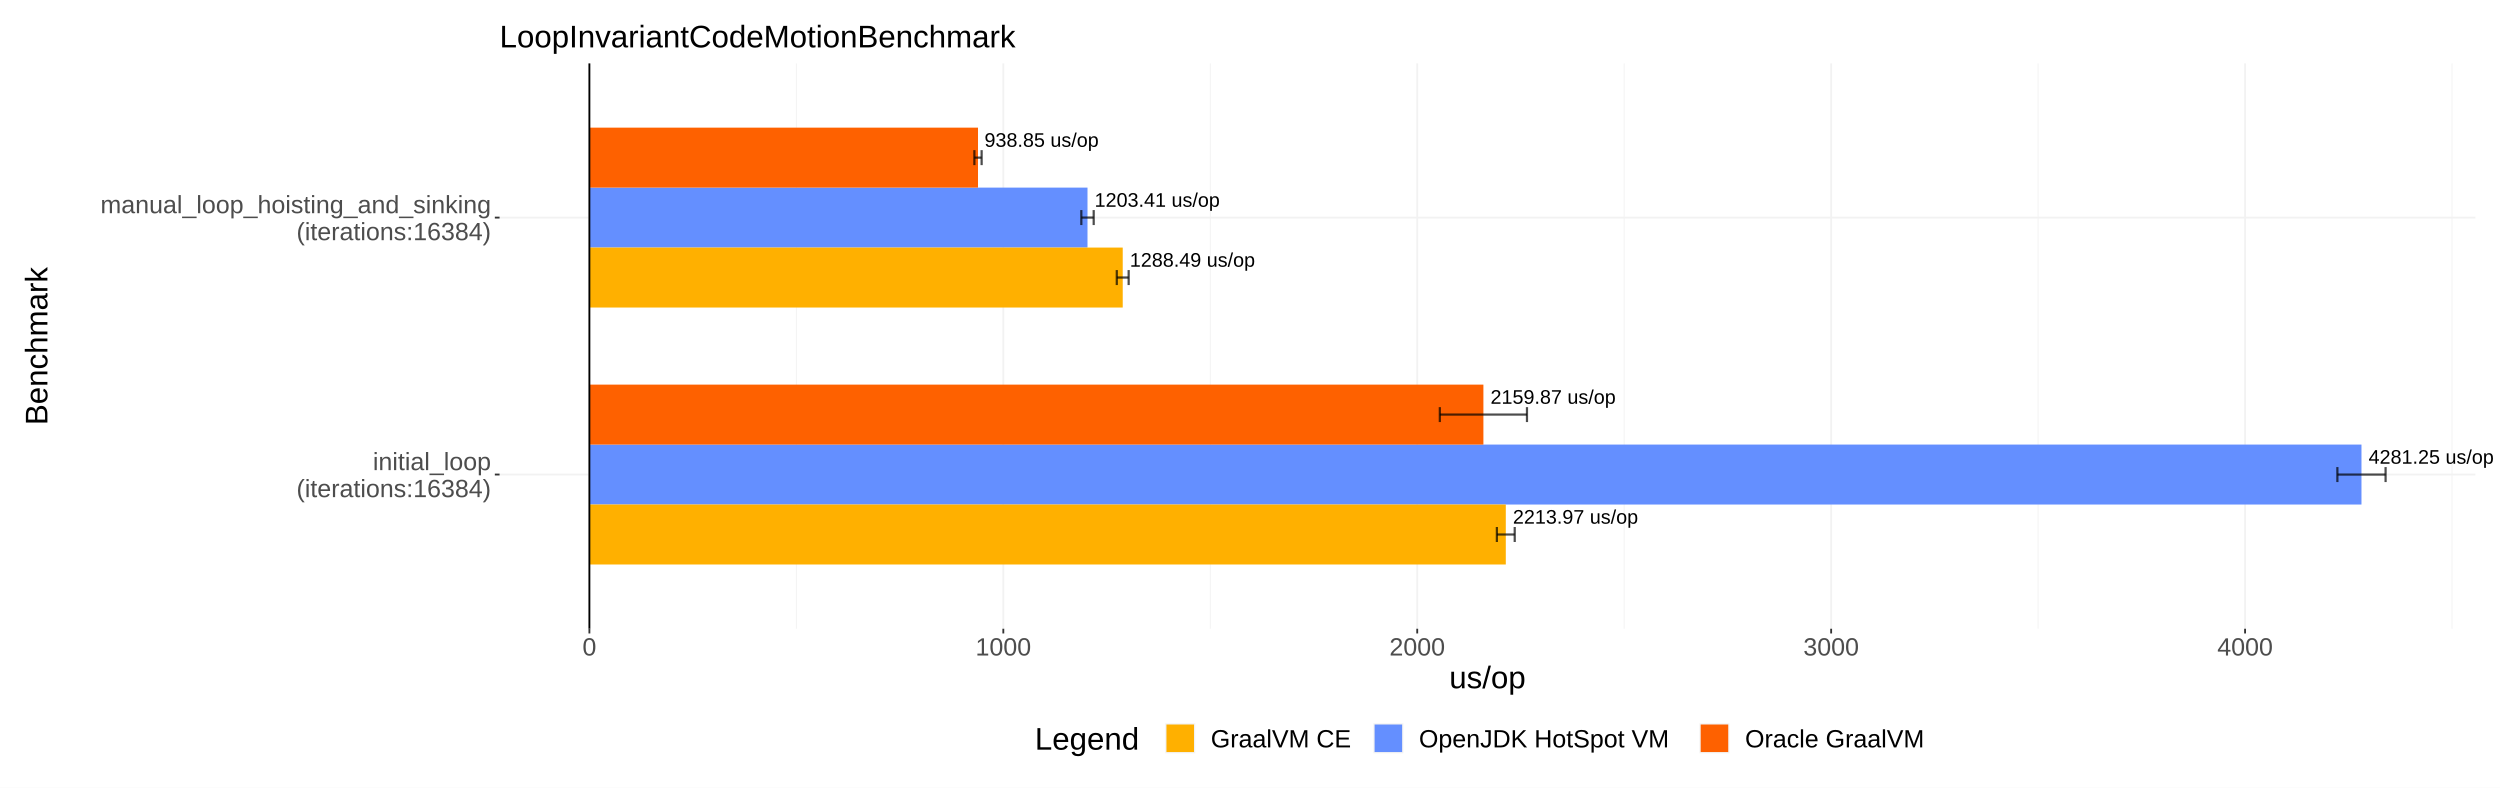
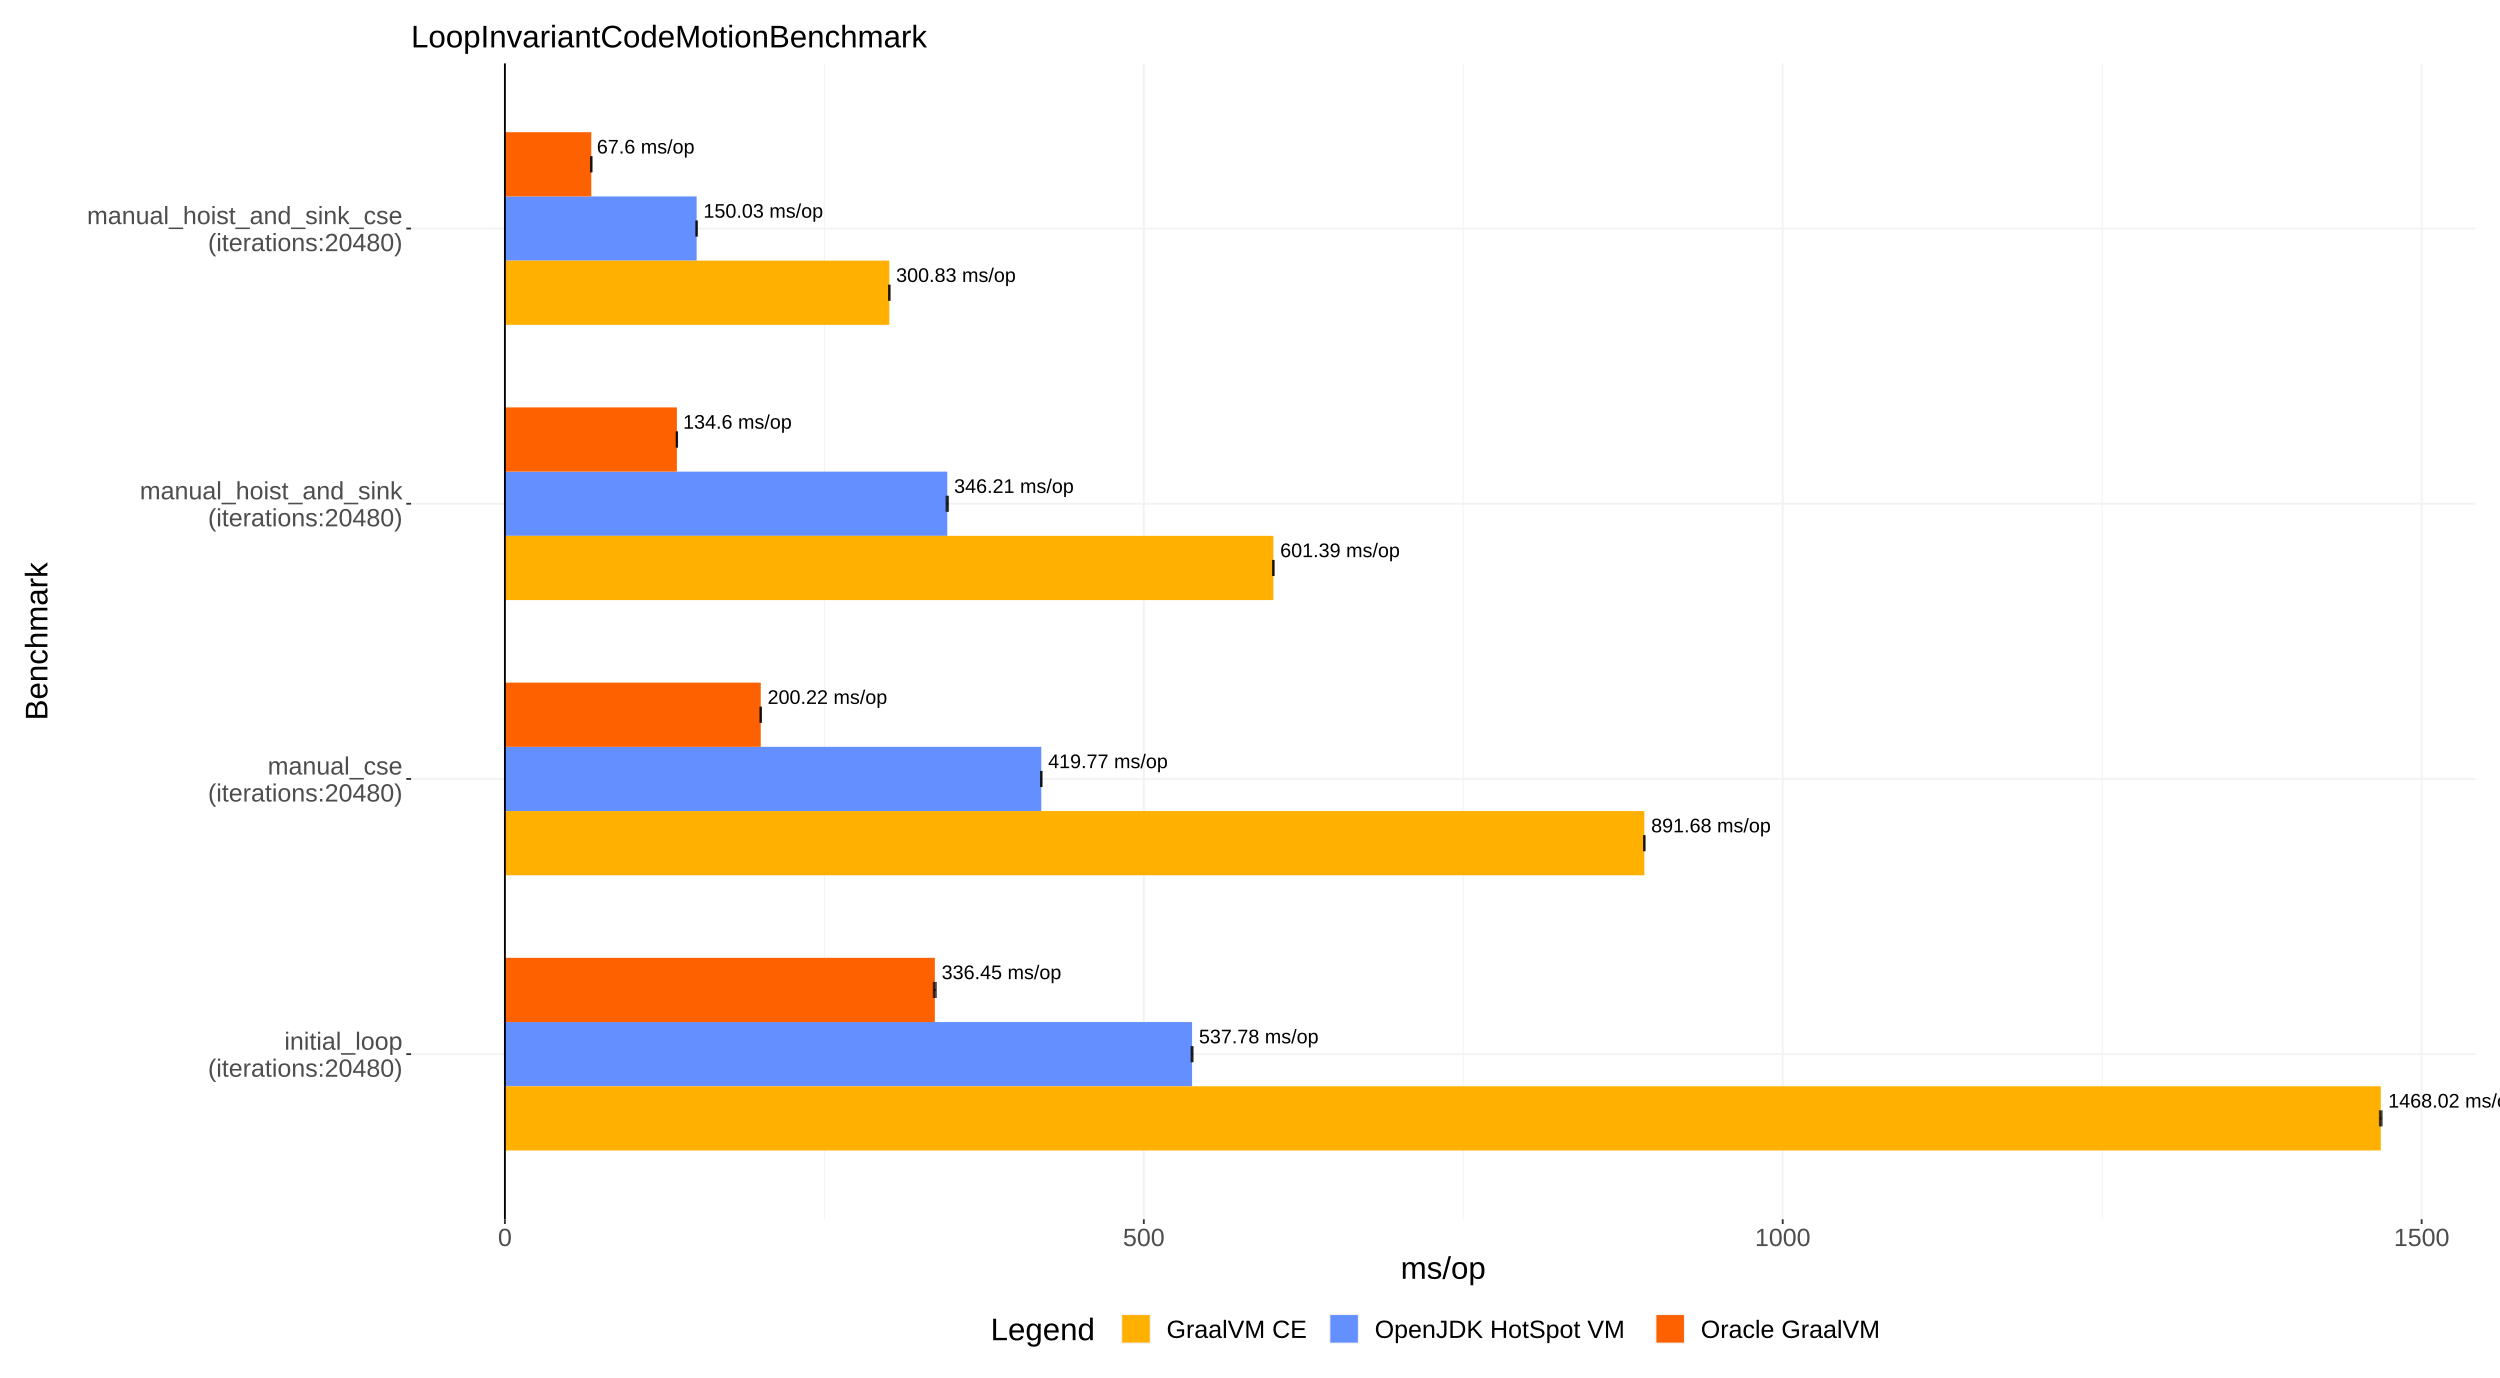
- <svg xmlns="http://www.w3.org/2000/svg" class="svglite" width="1440.00pt" height="453.54pt" viewBox="0 0 1440.00 453.54">
+ <svg xmlns="http://www.w3.org/2000/svg" class="svglite" width="1440.00pt" height="793.70pt" viewBox="0 0 1440.00 793.70">
  <defs>
    <style type="text/css">
    .svglite line, .svglite polyline, .svglite polygon, .svglite path, .svglite rect, .svglite circle {
      fill: none;
      stroke: #000000;
      stroke-linecap: round;
      stroke-linejoin: round;
      stroke-miterlimit: 10.00;
    }
    .svglite text {
      white-space: pre;
    }
  </style>
  </defs>
  <rect width="100%" height="100%" style="stroke: none; fill: #FFFFFF;" />
  <defs>
-     <clipPath id="cpMC4wMHwxNDQwLjAwfDAuMDB8NDUzLjU0">
-       <rect x="0.00" y="0.00" width="1440.00" height="453.54" />
+     <clipPath id="cpMC4wMHwxNDQwLjAwfDAuMDB8NzkzLjcw">
+       <rect x="0.00" y="0.00" width="1440.00" height="793.70" />
    </clipPath>
  </defs>
-   <g clip-path="url(#cpMC4wMHwxNDQwLjAwfDAuMDB8NDUzLjU0)">
-     <rect x="-0" y="0.00" width="1440.00" height="453.54" style="stroke-width: 1.07; stroke: #FFFFFF; fill: #FFFFFF;" />
-     <rect x="287.76" y="36.52" width="1138.06" height="325.62" style="stroke-width: 1.07; stroke: none;" />
-     <polyline points="458.70,362.15 458.70,36.52 " style="stroke-width: 0.53; stroke: #F2F2F2; stroke-linecap: butt;" />
-     <polyline points="697.12,362.15 697.12,36.52 " style="stroke-width: 0.53; stroke: #F2F2F2; stroke-linecap: butt;" />
-     <polyline points="935.53,362.15 935.53,36.52 " style="stroke-width: 0.53; stroke: #F2F2F2; stroke-linecap: butt;" />
-     <polyline points="1173.95,362.15 1173.95,36.52 " style="stroke-width: 0.53; stroke: #F2F2F2; stroke-linecap: butt;" />
-     <polyline points="1412.36,362.15 1412.36,36.52 " style="stroke-width: 0.53; stroke: #F2F2F2; stroke-linecap: butt;" />
-     <polyline points="287.76,273.34 1425.83,273.34 " style="stroke-width: 1.07; stroke: #F2F2F2; stroke-linecap: butt;" />
-     <polyline points="287.76,125.33 1425.83,125.33 " style="stroke-width: 1.07; stroke: #F2F2F2; stroke-linecap: butt;" />
-     <polyline points="339.49,362.15 339.49,36.52 " style="stroke-width: 1.07; stroke: #F2F2F2; stroke-linecap: butt;" />
-     <polyline points="577.91,362.15 577.91,36.52 " style="stroke-width: 1.07; stroke: #F2F2F2; stroke-linecap: butt;" />
-     <polyline points="816.32,362.15 816.32,36.52 " style="stroke-width: 1.07; stroke: #F2F2F2; stroke-linecap: butt;" />
-     <polyline points="1054.74,362.15 1054.74,36.52 " style="stroke-width: 1.07; stroke: #F2F2F2; stroke-linecap: butt;" />
-     <polyline points="1293.16,362.15 1293.16,36.52 " style="stroke-width: 1.07; stroke: #F2F2F2; stroke-linecap: butt;" />
-     <rect x="339.49" y="256.07" width="1020.72" height="34.54" style="stroke-width: 1.07; stroke: none; stroke-linecap: butt; stroke-linejoin: miter; fill: #648FFF;" />
-     <rect x="339.49" y="290.61" width="527.85" height="34.54" style="stroke-width: 1.07; stroke: none; stroke-linecap: butt; stroke-linejoin: miter; fill: #FFB000;" />
-     <rect x="339.49" y="221.54" width="514.95" height="34.54" style="stroke-width: 1.07; stroke: none; stroke-linecap: butt; stroke-linejoin: miter; fill: #FE6100;" />
-     <rect x="339.49" y="108.06" width="286.91" height="34.54" style="stroke-width: 1.07; stroke: none; stroke-linecap: butt; stroke-linejoin: miter; fill: #648FFF;" />
-     <rect x="339.49" y="142.60" width="307.20" height="34.54" style="stroke-width: 1.07; stroke: none; stroke-linecap: butt; stroke-linejoin: miter; fill: #FFB000;" />
-     <rect x="339.49" y="73.52" width="223.84" height="34.54" style="stroke-width: 1.07; stroke: none; stroke-linecap: butt; stroke-linejoin: miter; fill: #FE6100;" />
-     <text x="1364.30" y="267.12" style="font-size: 11.38px; font-family: &quot;Liberation Sans&quot;;" textLength="81.79px" lengthAdjust="spacingAndGlyphs">4281.25 us/op</text>
-     <text x="871.43" y="301.65" style="font-size: 11.38px; font-family: &quot;Liberation Sans&quot;;" textLength="81.79px" lengthAdjust="spacingAndGlyphs">2213.97 us/op</text>
-     <text x="858.53" y="232.58" style="font-size: 11.38px; font-family: &quot;Liberation Sans&quot;;" textLength="81.79px" lengthAdjust="spacingAndGlyphs">2159.87 us/op</text>
-     <text x="630.49" y="119.11" style="font-size: 11.38px; font-family: &quot;Liberation Sans&quot;;" textLength="81.79px" lengthAdjust="spacingAndGlyphs">1203.41 us/op</text>
-     <text x="650.78" y="153.64" style="font-size: 11.38px; font-family: &quot;Liberation Sans&quot;;" textLength="81.79px" lengthAdjust="spacingAndGlyphs">1288.49 us/op</text>
-     <text x="567.06" y="84.57" style="font-size: 11.38px; font-family: &quot;Liberation Sans&quot;;" textLength="74.56px" lengthAdjust="spacingAndGlyphs">938.85 us/op</text>
-     <polyline points="1374.10,277.66 1374.10,269.02 " style="stroke-width: 1.28; stroke: #000000; stroke-opacity: 0.70; stroke-linecap: butt;" />
-     <polyline points="1374.10,273.34 1346.33,273.34 " style="stroke-width: 1.28; stroke: #000000; stroke-opacity: 0.70; stroke-linecap: butt;" />
-     <polyline points="1346.33,277.66 1346.33,269.02 " style="stroke-width: 1.28; stroke: #000000; stroke-opacity: 0.70; stroke-linecap: butt;" />
-     <polyline points="872.48,312.19 872.48,303.56 " style="stroke-width: 1.28; stroke: #000000; stroke-opacity: 0.70; stroke-linecap: butt;" />
-     <polyline points="872.48,307.88 862.20,307.88 " style="stroke-width: 1.28; stroke: #000000; stroke-opacity: 0.70; stroke-linecap: butt;" />
-     <polyline points="862.20,312.19 862.20,303.56 " style="stroke-width: 1.28; stroke: #000000; stroke-opacity: 0.70; stroke-linecap: butt;" />
-     <polyline points="879.54,243.12 879.54,234.49 " style="stroke-width: 1.28; stroke: #000000; stroke-opacity: 0.70; stroke-linecap: butt;" />
-     <polyline points="879.54,238.80 829.34,238.80 " style="stroke-width: 1.28; stroke: #000000; stroke-opacity: 0.70; stroke-linecap: butt;" />
-     <polyline points="829.34,243.12 829.34,234.49 " style="stroke-width: 1.28; stroke: #000000; stroke-opacity: 0.70; stroke-linecap: butt;" />
-     <polyline points="629.97,129.65 629.97,121.01 " style="stroke-width: 1.28; stroke: #000000; stroke-opacity: 0.70; stroke-linecap: butt;" />
-     <polyline points="629.97,125.33 622.84,125.33 " style="stroke-width: 1.28; stroke: #000000; stroke-opacity: 0.70; stroke-linecap: butt;" />
-     <polyline points="622.84,129.65 622.84,121.01 " style="stroke-width: 1.28; stroke: #000000; stroke-opacity: 0.70; stroke-linecap: butt;" />
-     <polyline points="650.11,164.18 650.11,155.55 " style="stroke-width: 1.28; stroke: #000000; stroke-opacity: 0.70; stroke-linecap: butt;" />
-     <polyline points="650.11,159.86 643.27,159.86 " style="stroke-width: 1.28; stroke: #000000; stroke-opacity: 0.70; stroke-linecap: butt;" />
-     <polyline points="643.27,164.18 643.27,155.55 " style="stroke-width: 1.28; stroke: #000000; stroke-opacity: 0.70; stroke-linecap: butt;" />
-     <polyline points="565.42,95.11 565.42,86.48 " style="stroke-width: 1.28; stroke: #000000; stroke-opacity: 0.70; stroke-linecap: butt;" />
-     <polyline points="565.42,90.79 561.24,90.79 " style="stroke-width: 1.28; stroke: #000000; stroke-opacity: 0.70; stroke-linecap: butt;" />
-     <polyline points="561.24,95.11 561.24,86.48 " style="stroke-width: 1.28; stroke: #000000; stroke-opacity: 0.70; stroke-linecap: butt;" />
-     <line x1="339.49" y1="362.15" x2="339.49" y2="36.52" style="stroke-width: 1.07; stroke-linecap: butt;" />
-     <text x="282.83" y="270.81" text-anchor="end" style="font-size: 14.40px;fill: #4D4D4D; font-family: &quot;Liberation Sans&quot;;" textLength="77.52px" lengthAdjust="spacingAndGlyphs">initial_loop</text>
-     <text x="282.83" y="286.36" text-anchor="end" style="font-size: 14.40px;fill: #4D4D4D; font-family: &quot;Liberation Sans&quot;;" textLength="130.17px" lengthAdjust="spacingAndGlyphs">(iterations:16384)</text>
-     <text x="282.83" y="122.80" text-anchor="end" style="font-size: 14.40px;fill: #4D4D4D; font-family: &quot;Liberation Sans&quot;;" textLength="249.05px" lengthAdjust="spacingAndGlyphs">manual_loop_hoisting_and_sinking</text>
-     <text x="282.83" y="138.35" text-anchor="end" style="font-size: 14.40px;fill: #4D4D4D; font-family: &quot;Liberation Sans&quot;;" textLength="130.17px" lengthAdjust="spacingAndGlyphs">(iterations:16384)</text>
-     <polyline points="285.02,273.34 287.76,273.34 " style="stroke-width: 1.07; stroke: #333333; stroke-linecap: butt;" />
-     <polyline points="285.02,125.33 287.76,125.33 " style="stroke-width: 1.07; stroke: #333333; stroke-linecap: butt;" />
-     <polyline points="339.49,364.89 339.49,362.15 " style="stroke-width: 1.07; stroke: #333333; stroke-linecap: butt;" />
-     <polyline points="577.91,364.89 577.91,362.15 " style="stroke-width: 1.07; stroke: #333333; stroke-linecap: butt;" />
-     <polyline points="816.32,364.89 816.32,362.15 " style="stroke-width: 1.07; stroke: #333333; stroke-linecap: butt;" />
-     <polyline points="1054.74,364.89 1054.74,362.15 " style="stroke-width: 1.07; stroke: #333333; stroke-linecap: butt;" />
-     <polyline points="1293.16,364.89 1293.16,362.15 " style="stroke-width: 1.07; stroke: #333333; stroke-linecap: butt;" />
-     <text x="339.49" y="377.57" text-anchor="middle" style="font-size: 14.40px;fill: #4D4D4D; font-family: &quot;Liberation Sans&quot;;" textLength="9.16px" lengthAdjust="spacingAndGlyphs">0</text>
-     <text x="577.91" y="377.57" text-anchor="middle" style="font-size: 14.40px;fill: #4D4D4D; font-family: &quot;Liberation Sans&quot;;" textLength="36.63px" lengthAdjust="spacingAndGlyphs">1000</text>
-     <text x="816.32" y="377.57" text-anchor="middle" style="font-size: 14.40px;fill: #4D4D4D; font-family: &quot;Liberation Sans&quot;;" textLength="36.63px" lengthAdjust="spacingAndGlyphs">2000</text>
-     <text x="1054.74" y="377.57" text-anchor="middle" style="font-size: 14.40px;fill: #4D4D4D; font-family: &quot;Liberation Sans&quot;;" textLength="36.63px" lengthAdjust="spacingAndGlyphs">3000</text>
-     <text x="1293.16" y="377.57" text-anchor="middle" style="font-size: 14.40px;fill: #4D4D4D; font-family: &quot;Liberation Sans&quot;;" textLength="36.63px" lengthAdjust="spacingAndGlyphs">4000</text>
-     <text x="856.79" y="396.43" text-anchor="middle" style="font-size: 18.00px; font-family: &quot;Liberation Sans&quot;;" textLength="49.28px" lengthAdjust="spacingAndGlyphs">us/op</text>
-     <text transform="translate(27.30,199.33) rotate(-90)" text-anchor="middle" style="font-size: 18.00px; font-family: &quot;Liberation Sans&quot;;" textLength="102.52px" lengthAdjust="spacingAndGlyphs">Benchmark</text>
-     <rect x="590.60" y="411.13" width="532.38" height="28.24" style="stroke-width: 1.07; stroke: none; fill: #FFFFFF;" />
-     <text x="596.08" y="431.81" style="font-size: 18.00px; font-family: &quot;Liberation Sans&quot;;" textLength="66.12px" lengthAdjust="spacingAndGlyphs">Legend</text>
-     <rect x="671.17" y="416.61" width="17.28" height="17.28" style="stroke-width: 1.07; stroke: none; fill: #F2F2F2;" />
-     <rect x="671.88" y="417.32" width="15.86" height="15.86" style="stroke-width: 1.07; stroke: none; stroke-linecap: butt; stroke-linejoin: miter; fill: #FFB000;" />
-     <rect x="791.07" y="416.61" width="17.28" height="17.28" style="stroke-width: 1.07; stroke: none; fill: #F2F2F2;" />
-     <rect x="791.77" y="417.32" width="15.86" height="15.86" style="stroke-width: 1.07; stroke: none; stroke-linecap: butt; stroke-linejoin: miter; fill: #648FFF;" />
-     <rect x="978.89" y="416.61" width="17.28" height="17.28" style="stroke-width: 1.07; stroke: none; fill: #F2F2F2;" />
-     <rect x="979.60" y="417.32" width="15.86" height="15.86" style="stroke-width: 1.07; stroke: none; stroke-linecap: butt; stroke-linejoin: miter; fill: #FE6100;" />
-     <text x="697.41" y="430.50" style="font-size: 14.40px; font-family: &quot;Liberation Sans&quot;;" textLength="84.69px" lengthAdjust="spacingAndGlyphs">GraalVM CE</text>
-     <text x="817.31" y="430.50" style="font-size: 14.40px; font-family: &quot;Liberation Sans&quot;;" textLength="152.61px" lengthAdjust="spacingAndGlyphs">OpenJDK HotSpot VM</text>
-     <text x="1005.14" y="430.50" style="font-size: 14.40px; font-family: &quot;Liberation Sans&quot;;" textLength="112.37px" lengthAdjust="spacingAndGlyphs">Oracle GraalVM</text>
-     <text x="287.76" y="27.30" style="font-size: 18.00px; font-family: &quot;Liberation Sans&quot;;" textLength="333.10px" lengthAdjust="spacingAndGlyphs">LoopInvariantCodeMotionBenchmark</text>
+   <g clip-path="url(#cpMC4wMHwxNDQwLjAwfDAuMDB8NzkzLjcw)">
+     <rect x="0.00" y="0.00" width="1440.00" height="793.70" style="stroke-width: 1.07; stroke: #FFFFFF; fill: #FFFFFF;" />
+     <rect x="236.77" y="36.52" width="1189.06" height="665.78" style="stroke-width: 1.07; stroke: none;" />
+     <polyline points="474.83,702.30 474.83,36.52 " style="stroke-width: 0.53; stroke: #F2F2F2; stroke-linecap: butt;" />
+     <polyline points="842.84,702.30 842.84,36.52 " style="stroke-width: 0.53; stroke: #F2F2F2; stroke-linecap: butt;" />
+     <polyline points="1210.86,702.30 1210.86,36.52 " style="stroke-width: 0.53; stroke: #F2F2F2; stroke-linecap: butt;" />
+     <polyline points="236.77,607.19 1425.83,607.19 " style="stroke-width: 1.07; stroke: #F2F2F2; stroke-linecap: butt;" />
+     <polyline points="236.77,448.67 1425.83,448.67 " style="stroke-width: 1.07; stroke: #F2F2F2; stroke-linecap: butt;" />
+     <polyline points="236.77,290.15 1425.83,290.15 " style="stroke-width: 1.07; stroke: #F2F2F2; stroke-linecap: butt;" />
+     <polyline points="236.77,131.63 1425.83,131.63 " style="stroke-width: 1.07; stroke: #F2F2F2; stroke-linecap: butt;" />
+     <polyline points="290.82,702.30 290.82,36.52 " style="stroke-width: 1.07; stroke: #F2F2F2; stroke-linecap: butt;" />
+     <polyline points="658.84,702.30 658.84,36.52 " style="stroke-width: 1.07; stroke: #F2F2F2; stroke-linecap: butt;" />
+     <polyline points="1026.85,702.30 1026.85,36.52 " style="stroke-width: 1.07; stroke: #F2F2F2; stroke-linecap: butt;" />
+     <polyline points="1394.87,702.30 1394.87,36.52 " style="stroke-width: 1.07; stroke: #F2F2F2; stroke-linecap: butt;" />
+     <rect x="290.82" y="588.70" width="395.82" height="36.99" style="stroke-width: 1.07; stroke: none; stroke-linecap: butt; stroke-linejoin: miter; fill: #648FFF;" />
+     <rect x="290.82" y="625.69" width="1080.51" height="36.99" style="stroke-width: 1.07; stroke: none; stroke-linecap: butt; stroke-linejoin: miter; fill: #FFB000;" />
+     <rect x="290.82" y="551.71" width="247.64" height="36.99" style="stroke-width: 1.07; stroke: none; stroke-linecap: butt; stroke-linejoin: miter; fill: #FE6100;" />
+     <rect x="290.82" y="430.18" width="308.96" height="36.99" style="stroke-width: 1.07; stroke: none; stroke-linecap: butt; stroke-linejoin: miter; fill: #648FFF;" />
+     <rect x="290.82" y="467.17" width="656.31" height="36.99" style="stroke-width: 1.07; stroke: none; stroke-linecap: butt; stroke-linejoin: miter; fill: #FFB000;" />
+     <rect x="290.82" y="393.19" width="147.37" height="36.99" style="stroke-width: 1.07; stroke: none; stroke-linecap: butt; stroke-linejoin: miter; fill: #FE6100;" />
+     <rect x="290.82" y="271.66" width="254.82" height="36.99" style="stroke-width: 1.07; stroke: none; stroke-linecap: butt; stroke-linejoin: miter; fill: #648FFF;" />
+     <rect x="290.82" y="308.65" width="442.64" height="36.99" style="stroke-width: 1.07; stroke: none; stroke-linecap: butt; stroke-linejoin: miter; fill: #FFB000;" />
+     <rect x="290.82" y="234.67" width="99.07" height="36.99" style="stroke-width: 1.07; stroke: none; stroke-linecap: butt; stroke-linejoin: miter; fill: #FE6100;" />
+     <rect x="290.82" y="113.14" width="110.43" height="36.99" style="stroke-width: 1.07; stroke: none; stroke-linecap: butt; stroke-linejoin: miter; fill: #648FFF;" />
+     <rect x="290.82" y="150.13" width="221.42" height="36.99" style="stroke-width: 1.07; stroke: none; stroke-linecap: butt; stroke-linejoin: miter; fill: #FFB000;" />
+     <rect x="290.82" y="76.15" width="49.76" height="36.99" style="stroke-width: 1.07; stroke: none; stroke-linecap: butt; stroke-linejoin: miter; fill: #FE6100;" />
+     <text x="690.56" y="600.97" style="font-size: 11.38px; font-family: &quot;Liberation Sans&quot;;" textLength="78.43px" lengthAdjust="spacingAndGlyphs">537.78 ms/op</text>
+     <text x="1375.61" y="637.96" style="font-size: 11.38px; font-family: &quot;Liberation Sans&quot;;" textLength="85.67px" lengthAdjust="spacingAndGlyphs">1468.02 ms/op</text>
+     <text x="542.38" y="563.98" style="font-size: 11.38px; font-family: &quot;Liberation Sans&quot;;" textLength="78.43px" lengthAdjust="spacingAndGlyphs">336.45 ms/op</text>
+     <text x="603.71" y="442.45" style="font-size: 11.38px; font-family: &quot;Liberation Sans&quot;;" textLength="78.43px" lengthAdjust="spacingAndGlyphs">419.77 ms/op</text>
+     <text x="951.05" y="479.44" style="font-size: 11.38px; font-family: &quot;Liberation Sans&quot;;" textLength="78.43px" lengthAdjust="spacingAndGlyphs">891.68 ms/op</text>
+     <text x="442.11" y="405.46" style="font-size: 11.38px; font-family: &quot;Liberation Sans&quot;;" textLength="78.43px" lengthAdjust="spacingAndGlyphs">200.22 ms/op</text>
+     <text x="549.56" y="283.93" style="font-size: 11.38px; font-family: &quot;Liberation Sans&quot;;" textLength="78.43px" lengthAdjust="spacingAndGlyphs">346.21 ms/op</text>
+     <text x="737.38" y="320.92" style="font-size: 11.38px; font-family: &quot;Liberation Sans&quot;;" textLength="78.43px" lengthAdjust="spacingAndGlyphs">601.39 ms/op</text>
+     <text x="393.45" y="246.94" style="font-size: 11.38px; font-family: &quot;Liberation Sans&quot;;" textLength="71.19px" lengthAdjust="spacingAndGlyphs">134.6 ms/op</text>
+     <text x="405.17" y="125.41" style="font-size: 11.38px; font-family: &quot;Liberation Sans&quot;;" textLength="78.43px" lengthAdjust="spacingAndGlyphs">150.03 ms/op</text>
+     <text x="516.16" y="162.40" style="font-size: 11.38px; font-family: &quot;Liberation Sans&quot;;" textLength="78.43px" lengthAdjust="spacingAndGlyphs">300.83 ms/op</text>
+     <text x="343.77" y="88.43" style="font-size: 11.38px; font-family: &quot;Liberation Sans&quot;;" textLength="63.96px" lengthAdjust="spacingAndGlyphs">67.6 ms/op</text>
+     <polyline points="686.90,611.82 686.90,602.57 " style="stroke-width: 1.28; stroke: #000000; stroke-opacity: 0.70; stroke-linecap: butt;" />
+     <polyline points="686.90,607.19 686.39,607.19 " style="stroke-width: 1.28; stroke: #000000; stroke-opacity: 0.70; stroke-linecap: butt;" />
+     <polyline points="686.39,611.82 686.39,602.57 " style="stroke-width: 1.28; stroke: #000000; stroke-opacity: 0.70; stroke-linecap: butt;" />
+     <polyline points="1371.78,648.80 1371.78,639.56 " style="stroke-width: 1.28; stroke: #000000; stroke-opacity: 0.70; stroke-linecap: butt;" />
+     <polyline points="1371.78,644.18 1370.88,644.18 " style="stroke-width: 1.28; stroke: #000000; stroke-opacity: 0.70; stroke-linecap: butt;" />
+     <polyline points="1370.88,648.80 1370.88,639.56 " style="stroke-width: 1.28; stroke: #000000; stroke-opacity: 0.70; stroke-linecap: butt;" />
+     <polyline points="538.97,574.83 538.97,565.58 " style="stroke-width: 1.28; stroke: #000000; stroke-opacity: 0.70; stroke-linecap: butt;" />
+     <polyline points="538.97,570.20 537.94,570.20 " style="stroke-width: 1.28; stroke: #000000; stroke-opacity: 0.70; stroke-linecap: butt;" />
+     <polyline points="537.94,574.83 537.94,565.58 " style="stroke-width: 1.28; stroke: #000000; stroke-opacity: 0.70; stroke-linecap: butt;" />
+     <polyline points="599.82,453.30 599.82,444.05 " style="stroke-width: 1.28; stroke: #000000; stroke-opacity: 0.70; stroke-linecap: butt;" />
+     <polyline points="599.82,448.67 599.75,448.67 " style="stroke-width: 1.28; stroke: #000000; stroke-opacity: 0.70; stroke-linecap: butt;" />
+     <polyline points="599.75,453.30 599.75,444.05 " style="stroke-width: 1.28; stroke: #000000; stroke-opacity: 0.70; stroke-linecap: butt;" />
+     <polyline points="947.20,490.28 947.20,481.04 " style="stroke-width: 1.28; stroke: #000000; stroke-opacity: 0.70; stroke-linecap: butt;" />
+     <polyline points="947.20,485.66 947.05,485.66 " style="stroke-width: 1.28; stroke: #000000; stroke-opacity: 0.70; stroke-linecap: butt;" />
+     <polyline points="947.05,490.28 947.05,481.04 " style="stroke-width: 1.28; stroke: #000000; stroke-opacity: 0.70; stroke-linecap: butt;" />
+     <polyline points="438.28,416.31 438.28,407.06 " style="stroke-width: 1.28; stroke: #000000; stroke-opacity: 0.70; stroke-linecap: butt;" />
+     <polyline points="438.28,411.68 438.09,411.68 " style="stroke-width: 1.28; stroke: #000000; stroke-opacity: 0.70; stroke-linecap: butt;" />
+     <polyline points="438.09,416.31 438.09,407.06 " style="stroke-width: 1.28; stroke: #000000; stroke-opacity: 0.70; stroke-linecap: butt;" />
+     <polyline points="546.02,294.78 546.02,285.53 " style="stroke-width: 1.28; stroke: #000000; stroke-opacity: 0.70; stroke-linecap: butt;" />
+     <polyline points="546.02,290.15 545.26,290.15 " style="stroke-width: 1.28; stroke: #000000; stroke-opacity: 0.70; stroke-linecap: butt;" />
+     <polyline points="545.26,294.78 545.26,285.53 " style="stroke-width: 1.28; stroke: #000000; stroke-opacity: 0.70; stroke-linecap: butt;" />
+     <polyline points="733.48,331.76 733.48,322.52 " style="stroke-width: 1.28; stroke: #000000; stroke-opacity: 0.70; stroke-linecap: butt;" />
+     <polyline points="733.48,327.14 733.44,327.14 " style="stroke-width: 1.28; stroke: #000000; stroke-opacity: 0.70; stroke-linecap: butt;" />
+     <polyline points="733.44,331.76 733.44,322.52 " style="stroke-width: 1.28; stroke: #000000; stroke-opacity: 0.70; stroke-linecap: butt;" />
+     <polyline points="389.92,257.79 389.92,248.54 " style="stroke-width: 1.28; stroke: #000000; stroke-opacity: 0.70; stroke-linecap: butt;" />
+     <polyline points="389.92,253.17 389.86,253.17 " style="stroke-width: 1.28; stroke: #000000; stroke-opacity: 0.70; stroke-linecap: butt;" />
+     <polyline points="389.86,257.79 389.86,248.54 " style="stroke-width: 1.28; stroke: #000000; stroke-opacity: 0.70; stroke-linecap: butt;" />
+     <polyline points="401.25,136.26 401.25,127.01 " style="stroke-width: 1.28; stroke: #000000; stroke-opacity: 0.70; stroke-linecap: butt;" />
+     <polyline points="401.25,131.63 401.25,131.63 " style="stroke-width: 1.28; stroke: #000000; stroke-opacity: 0.70; stroke-linecap: butt;" />
+     <polyline points="401.25,136.26 401.25,127.01 " style="stroke-width: 1.28; stroke: #000000; stroke-opacity: 0.70; stroke-linecap: butt;" />
+     <polyline points="512.26,173.25 512.26,164.00 " style="stroke-width: 1.28; stroke: #000000; stroke-opacity: 0.70; stroke-linecap: butt;" />
+     <polyline points="512.26,168.62 512.22,168.62 " style="stroke-width: 1.28; stroke: #000000; stroke-opacity: 0.70; stroke-linecap: butt;" />
+     <polyline points="512.22,173.25 512.22,164.00 " style="stroke-width: 1.28; stroke: #000000; stroke-opacity: 0.70; stroke-linecap: butt;" />
+     <polyline points="340.58,99.27 340.58,90.02 " style="stroke-width: 1.28; stroke: #000000; stroke-opacity: 0.70; stroke-linecap: butt;" />
+     <polyline points="340.58,94.65 340.57,94.65 " style="stroke-width: 1.28; stroke: #000000; stroke-opacity: 0.70; stroke-linecap: butt;" />
+     <polyline points="340.57,99.27 340.57,90.02 " style="stroke-width: 1.28; stroke: #000000; stroke-opacity: 0.70; stroke-linecap: butt;" />
+     <line x1="290.82" y1="702.30" x2="290.82" y2="36.52" style="stroke-width: 1.07; stroke-linecap: butt;" />
+     <text x="231.84" y="604.66" text-anchor="end" style="font-size: 14.40px;fill: #4D4D4D; font-family: &quot;Liberation Sans&quot;;" textLength="77.52px" lengthAdjust="spacingAndGlyphs">initial_loop</text>
+     <text x="231.84" y="620.21" text-anchor="end" style="font-size: 14.40px;fill: #4D4D4D; font-family: &quot;Liberation Sans&quot;;" textLength="130.17px" lengthAdjust="spacingAndGlyphs">(iterations:20480)</text>
+     <text x="231.84" y="446.14" text-anchor="end" style="font-size: 14.40px;fill: #4D4D4D; font-family: &quot;Liberation Sans&quot;;" textLength="85.36px" lengthAdjust="spacingAndGlyphs">manual_cse</text>
+     <text x="231.84" y="461.69" text-anchor="end" style="font-size: 14.40px;fill: #4D4D4D; font-family: &quot;Liberation Sans&quot;;" textLength="130.17px" lengthAdjust="spacingAndGlyphs">(iterations:20480)</text>
+     <text x="231.84" y="287.62" text-anchor="end" style="font-size: 14.40px;fill: #4D4D4D; font-family: &quot;Liberation Sans&quot;;" textLength="166.59px" lengthAdjust="spacingAndGlyphs">manual_hoist_and_sink</text>
+     <text x="231.84" y="303.17" text-anchor="end" style="font-size: 14.40px;fill: #4D4D4D; font-family: &quot;Liberation Sans&quot;;" textLength="130.17px" lengthAdjust="spacingAndGlyphs">(iterations:20480)</text>
+     <text x="231.84" y="129.10" text-anchor="end" style="font-size: 14.40px;fill: #4D4D4D; font-family: &quot;Liberation Sans&quot;;" textLength="198.06px" lengthAdjust="spacingAndGlyphs">manual_hoist_and_sink_cse</text>
+     <text x="231.84" y="144.66" text-anchor="end" style="font-size: 14.40px;fill: #4D4D4D; font-family: &quot;Liberation Sans&quot;;" textLength="130.17px" lengthAdjust="spacingAndGlyphs">(iterations:20480)</text>
+     <polyline points="234.03,607.19 236.77,607.19 " style="stroke-width: 1.07; stroke: #333333; stroke-linecap: butt;" />
+     <polyline points="234.03,448.67 236.77,448.67 " style="stroke-width: 1.07; stroke: #333333; stroke-linecap: butt;" />
+     <polyline points="234.03,290.15 236.77,290.15 " style="stroke-width: 1.07; stroke: #333333; stroke-linecap: butt;" />
+     <polyline points="234.03,131.63 236.77,131.63 " style="stroke-width: 1.07; stroke: #333333; stroke-linecap: butt;" />
+     <polyline points="290.82,705.04 290.82,702.30 " style="stroke-width: 1.07; stroke: #333333; stroke-linecap: butt;" />
+     <polyline points="658.84,705.04 658.84,702.30 " style="stroke-width: 1.07; stroke: #333333; stroke-linecap: butt;" />
+     <polyline points="1026.85,705.04 1026.85,702.30 " style="stroke-width: 1.07; stroke: #333333; stroke-linecap: butt;" />
+     <polyline points="1394.87,705.04 1394.87,702.30 " style="stroke-width: 1.07; stroke: #333333; stroke-linecap: butt;" />
+     <text x="290.82" y="717.73" text-anchor="middle" style="font-size: 14.40px;fill: #4D4D4D; font-family: &quot;Liberation Sans&quot;;" textLength="9.16px" lengthAdjust="spacingAndGlyphs">0</text>
+     <text x="658.84" y="717.73" text-anchor="middle" style="font-size: 14.40px;fill: #4D4D4D; font-family: &quot;Liberation Sans&quot;;" textLength="27.48px" lengthAdjust="spacingAndGlyphs">500</text>
+     <text x="1026.85" y="717.73" text-anchor="middle" style="font-size: 14.40px;fill: #4D4D4D; font-family: &quot;Liberation Sans&quot;;" textLength="36.63px" lengthAdjust="spacingAndGlyphs">1000</text>
+     <text x="1394.87" y="717.73" text-anchor="middle" style="font-size: 14.40px;fill: #4D4D4D; font-family: &quot;Liberation Sans&quot;;" textLength="36.63px" lengthAdjust="spacingAndGlyphs">1500</text>
+     <text x="831.30" y="736.59" text-anchor="middle" style="font-size: 18.00px; font-family: &quot;Liberation Sans&quot;;" textLength="55.41px" lengthAdjust="spacingAndGlyphs">ms/op</text>
+     <text transform="translate(27.30,369.41) rotate(-90)" text-anchor="middle" style="font-size: 18.00px; font-family: &quot;Liberation Sans&quot;;" textLength="102.52px" lengthAdjust="spacingAndGlyphs">Benchmark</text>
+     <rect x="565.11" y="751.29" width="532.38" height="28.24" style="stroke-width: 1.07; stroke: none; fill: #FFFFFF;" />
+     <text x="570.59" y="771.97" style="font-size: 18.00px; font-family: &quot;Liberation Sans&quot;;" textLength="66.12px" lengthAdjust="spacingAndGlyphs">Legend</text>
+     <rect x="645.67" y="756.77" width="17.28" height="17.28" style="stroke-width: 1.07; stroke: none; fill: #F2F2F2;" />
+     <rect x="646.38" y="757.48" width="15.86" height="15.86" style="stroke-width: 1.07; stroke: none; stroke-linecap: butt; stroke-linejoin: miter; fill: #FFB000;" />
+     <rect x="765.57" y="756.77" width="17.28" height="17.28" style="stroke-width: 1.07; stroke: none; fill: #F2F2F2;" />
+     <rect x="766.28" y="757.48" width="15.86" height="15.86" style="stroke-width: 1.07; stroke: none; stroke-linecap: butt; stroke-linejoin: miter; fill: #648FFF;" />
+     <rect x="953.39" y="756.77" width="17.28" height="17.28" style="stroke-width: 1.07; stroke: none; fill: #F2F2F2;" />
+     <rect x="954.10" y="757.48" width="15.86" height="15.86" style="stroke-width: 1.07; stroke: none; stroke-linecap: butt; stroke-linejoin: miter; fill: #FE6100;" />
+     <text x="671.92" y="770.65" style="font-size: 14.40px; font-family: &quot;Liberation Sans&quot;;" textLength="84.69px" lengthAdjust="spacingAndGlyphs">GraalVM CE</text>
+     <text x="791.82" y="770.65" style="font-size: 14.40px; font-family: &quot;Liberation Sans&quot;;" textLength="152.61px" lengthAdjust="spacingAndGlyphs">OpenJDK HotSpot VM</text>
+     <text x="979.64" y="770.65" style="font-size: 14.40px; font-family: &quot;Liberation Sans&quot;;" textLength="112.37px" lengthAdjust="spacingAndGlyphs">Oracle GraalVM</text>
+     <text x="236.77" y="27.30" style="font-size: 18.00px; font-family: &quot;Liberation Sans&quot;;" textLength="333.10px" lengthAdjust="spacingAndGlyphs">LoopInvariantCodeMotionBenchmark</text>
  </g>
</svg>
